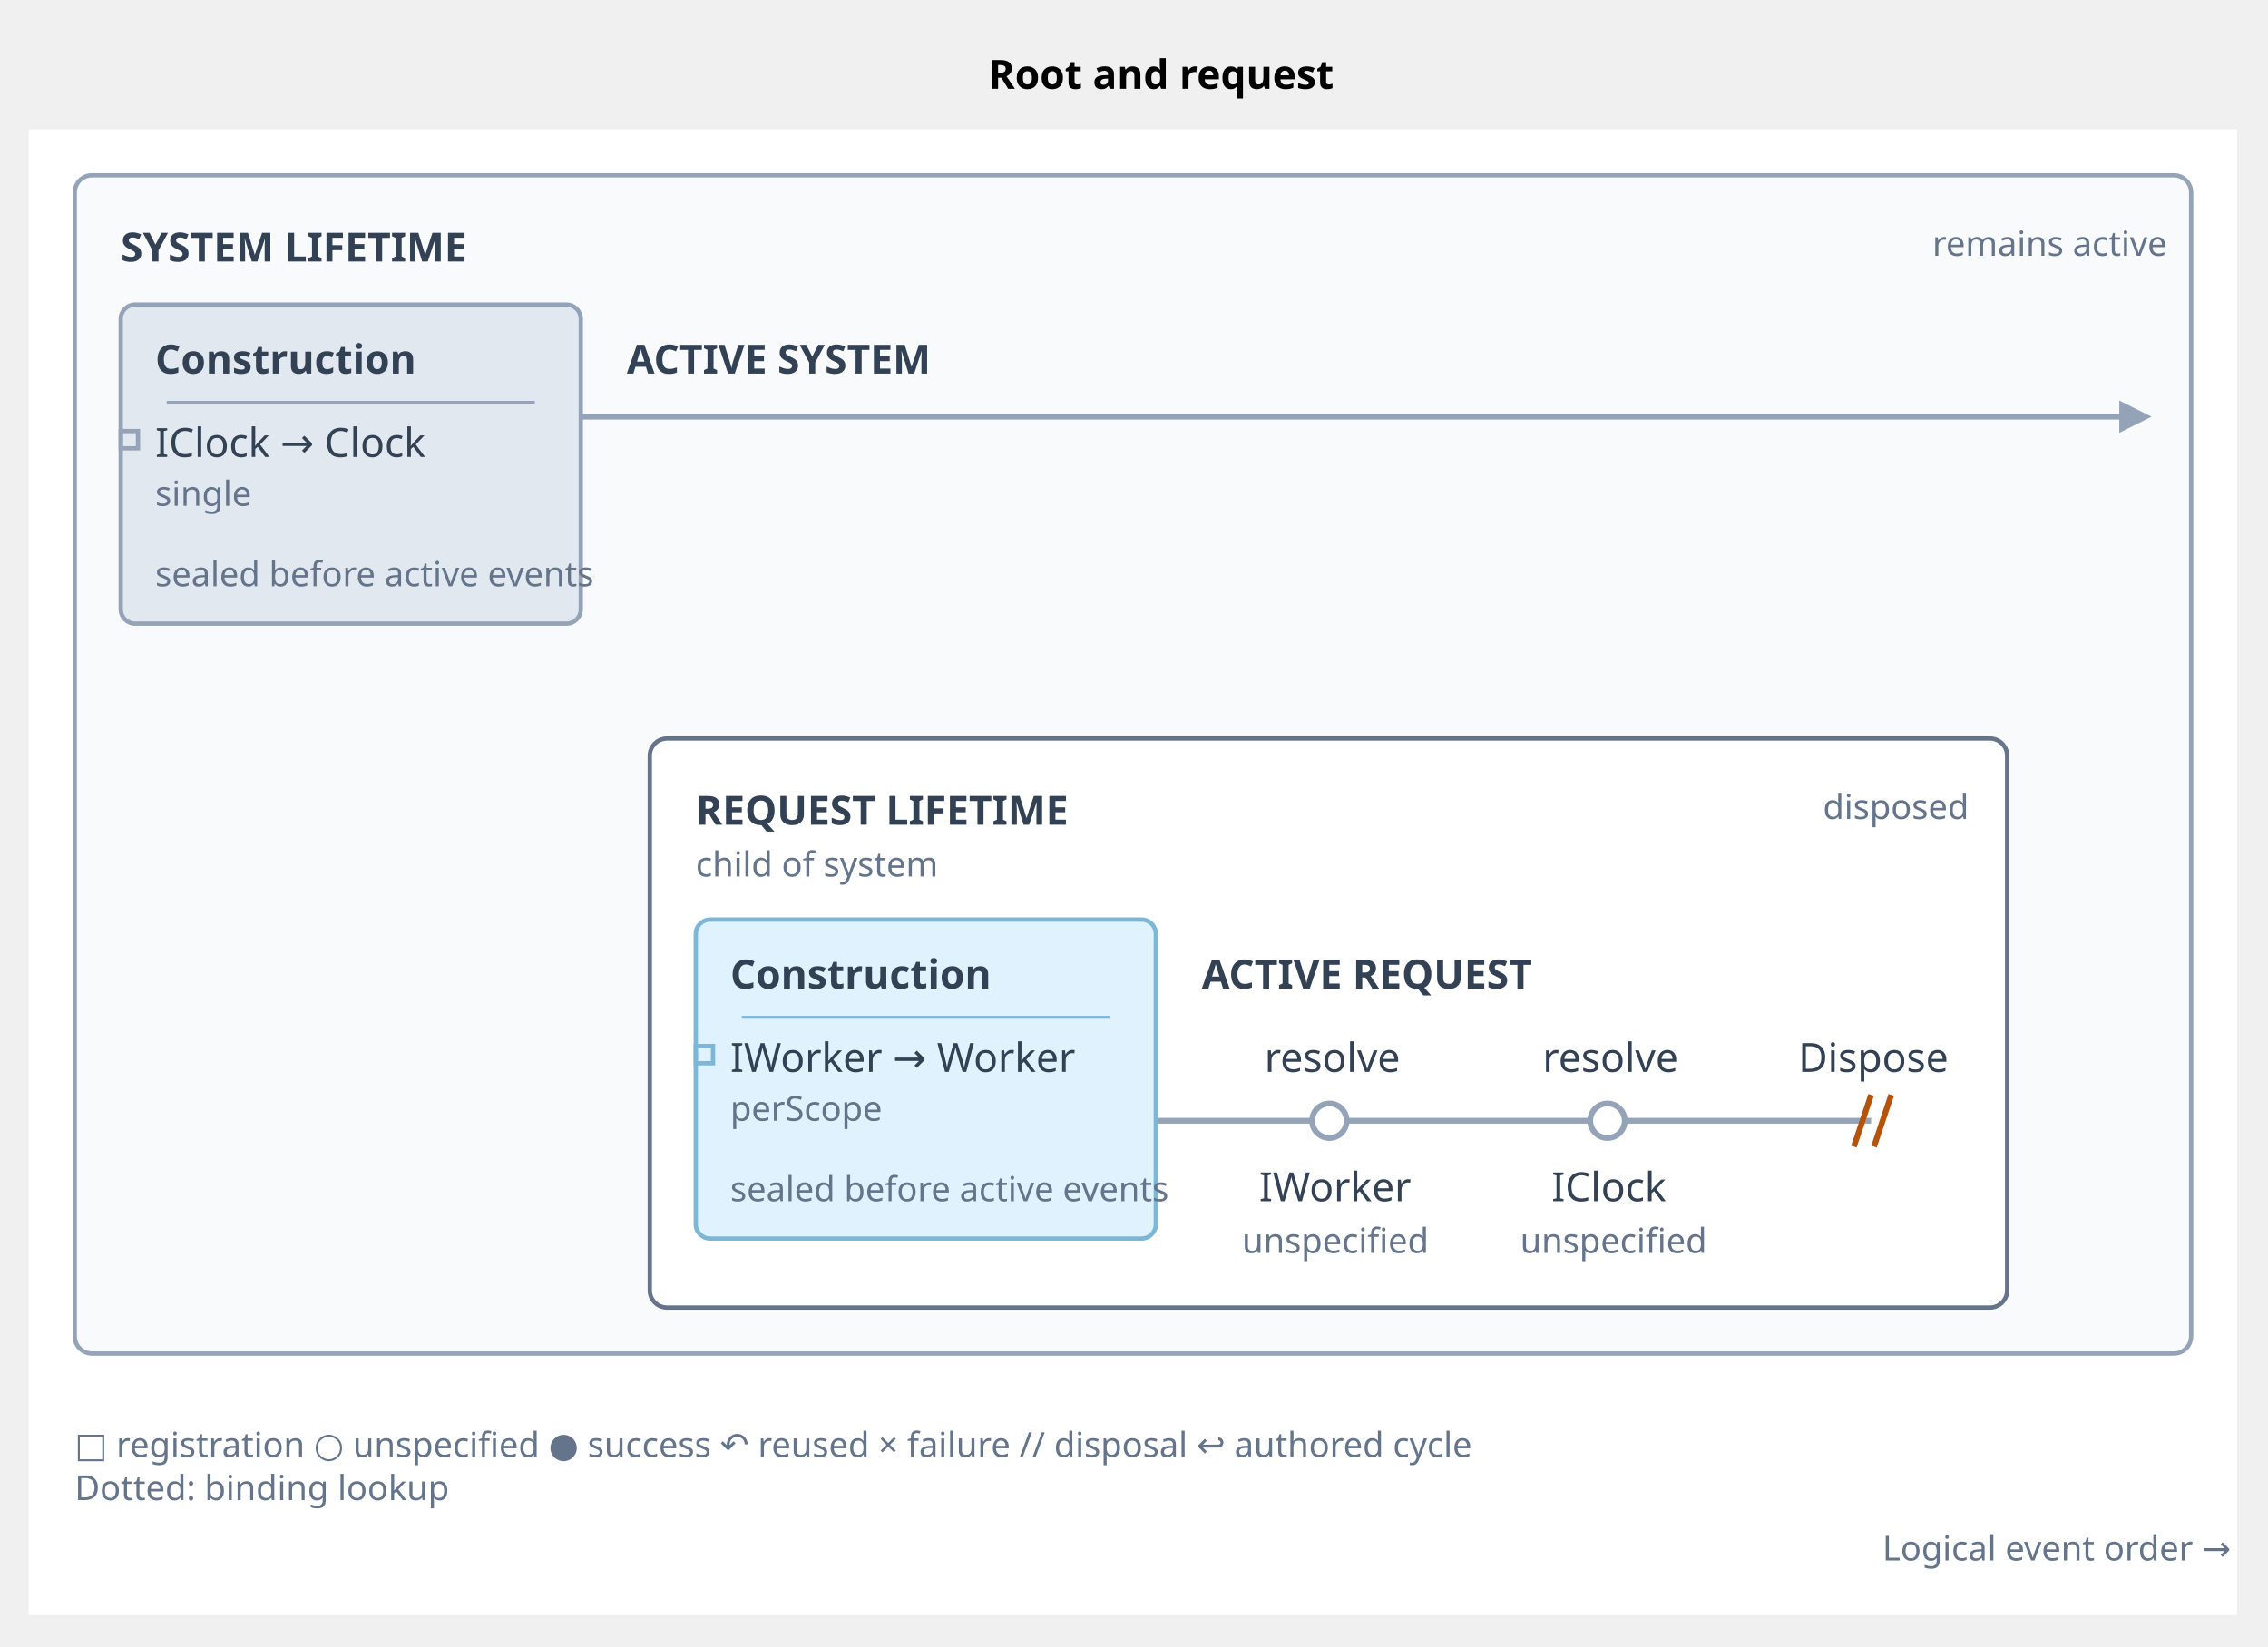
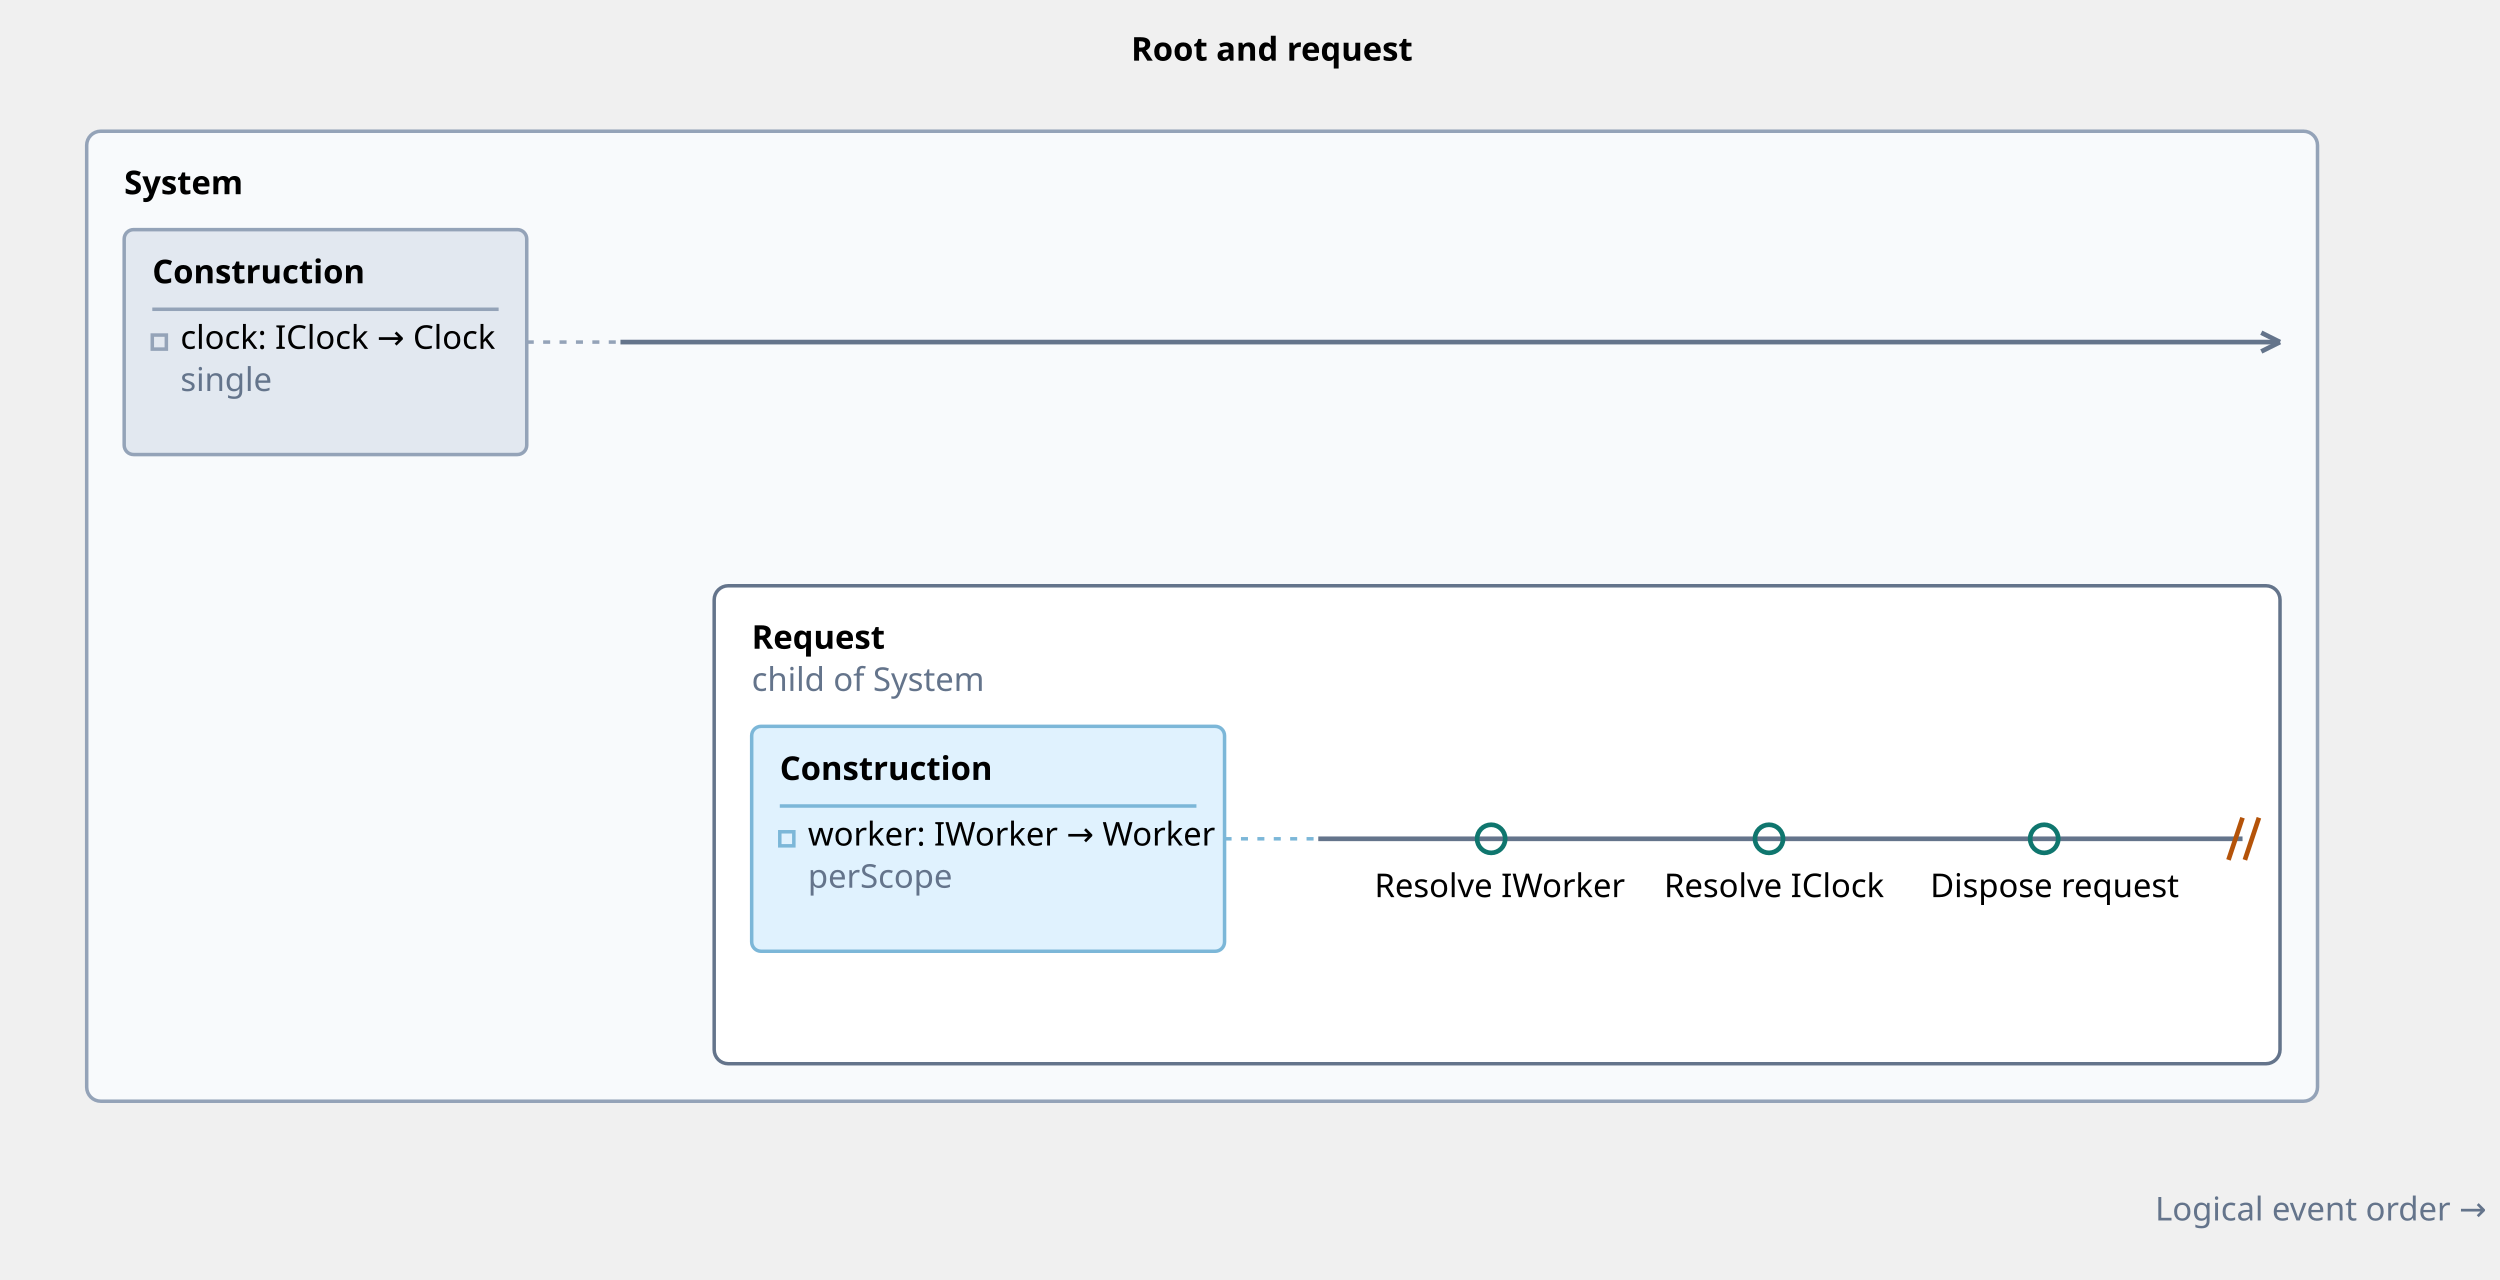
- <svg xmlns="http://www.w3.org/2000/svg" contentStyleType="text/css" data-diagram-type="AUTOFAC" height="573px" preserveAspectRatio="none" style="width:789px;height:573px;background:#FFFFFF;" version="1.1" viewBox="0 0 789 573" width="789px" zoomAndPan="magnify">
+ <svg xmlns="http://www.w3.org/2000/svg" contentStyleType="text/css" data-diagram-type="AUTOFAC" height="546px" preserveAspectRatio="none" style="width:1067px;height:546px;background:#FFFFFF;" version="1.1" viewBox="0 0 1067 546" width="1067px" zoomAndPan="magnify">
  <defs />
  <g font-family="sans-serif" lengthAdjust="spacing">
-     <g class="title">
-       <text fill="#000" font-size="14" font-weight="700" textLength="99.575" x="343.844" y="30.889">Root and request</text>
+     <g class="title" data-source-line="1">
+       <text fill="#000" font-size="14" font-weight="700" textLength="99.575" x="482.769" y="25.889">Root and request</text>
    </g>
-     <rect fill="#FFF" height="517" width="768.262" x="10" y="45" />
-     <g class="autofac-scope" data-source-line="2" id="af-scope-system">
-       <rect fill="#F8FAFC" height="410" rx="6" ry="6" style="stroke:#94A3B8;stroke-width:1.5;" width="736.262" x="26" y="61" />
-       <g class="autofac-event" data-source-line="2" id="af-event-birth-system">
-         <text fill="#334155" font-size="14" font-weight="700" textLength="120.663" x="42" y="91">SYSTEM LIFETIME</text>
-         <text fill="#64748B" font-size="12" textLength="74.025" x="672.238" y="89">remains active</text>
+     <g class="autofac-scope" data-source-line="3" id="af-scope-system">
+       <rect fill="#F8FAFC" height="414" rx="6" ry="6" style="stroke:#94A3B8;stroke-width:1.5;" width="952.113" x="37" y="56" />
+       <text fill="#000" font-size="14" font-weight="700" textLength="46.637" x="53" y="82.889">System</text>
+       <line style="stroke:#94A3B8;stroke-width:1.5;stroke-dasharray:3,4;" x1="224.813" x2="264.813" y1="146" y2="146" />
+       <line style="stroke:#64748B;stroke-width:2;" x1="264.813" x2="973.113" y1="146" y2="146" />
+       <line style="stroke:#64748B;stroke-width:2;" x1="973.113" x2="965.113" y1="146" y2="142" />
+       <line style="stroke:#64748B;stroke-width:2;" x1="973.113" x2="965.113" y1="146" y2="150" />
+     </g>
+     <g class="autofac-scope" data-source-line="7" id="af-scope-request">
+       <rect fill="#FFF" height="204" rx="6" ry="6" style="stroke:#64748B;stroke-width:1.5;" width="668.3" x="304.813" y="250" />
+       <text fill="#000" font-size="14" font-weight="700" textLength="52.15" x="320.813" y="276.889">Request</text>
+       <text fill="#64748B" font-size="14" textLength="87.15" x="320.813" y="294.889">child of System</text>
+       <line style="stroke:#7CB7D8;stroke-width:1.5;stroke-dasharray:3,4;" x1="522.638" x2="562.638" y1="358" y2="358" />
+       <line style="stroke:#64748B;stroke-width:2;" x1="562.638" x2="957.113" y1="358" y2="358" />
+     </g>
+     <g class="autofac-construction" data-source-line="3" id="af-construction-system">
+       <rect fill="#E2E8F0" height="96" rx="4" ry="4" style="stroke:#94A3B8;stroke-width:1.5;" width="171.813" x="53" y="98" />
+       <text fill="#000" font-size="14" font-weight="700" textLength="78.575" x="65" y="120.889">Construction</text>
+       <line style="stroke:#94A3B8;stroke-width:1.5;" x1="65" x2="212.813" y1="132" y2="132" />
+       <g class="autofac-registration" data-source-line="4" id="af-reg-system.clock">
+         <rect fill="none" height="6" style="stroke:#94A3B8;stroke-width:1.5;" width="6" x="65" y="143" />
+         <text fill="#000" font-size="14" textLength="123.813" x="77" y="148.889">clock: IClock → Clock</text>
+         <text fill="#64748B" font-size="14" textLength="36.663" x="77" y="166.889">single</text>
      </g>
-       <text fill="#334155" font-size="14" font-weight="700" textLength="108.325" x="218.05" y="130">ACTIVE SYSTEM</text>
-       <line style="stroke:#94A3B8;stroke-width:2;" x1="202.05" x2="746.262" y1="145" y2="145" />
-       <polygon fill="#94A3B8" points="746.262,145,738.262,149,738.262,141" style="stroke:#94A3B8;stroke-width:2;stroke-linejoin:miter;stroke-miterlimit:10;" />
    </g>
-     <g class="autofac-scope" data-source-line="5" id="af-scope-request">
-       <rect fill="#FFF" height="198" rx="6" ry="6" style="stroke:#64748B;stroke-width:1.5;" width="472.212" x="226.05" y="257" />
-       <g class="autofac-event" data-source-line="5" id="af-event-birth-request">
-         <text fill="#334155" font-size="14" font-weight="700" textLength="130.813" x="242.05" y="287">REQUEST LIFETIME</text>
-         <text fill="#64748B" font-size="12" textLength="72.675" x="242.05" y="305">child of system</text>
-         <text fill="#64748B" font-size="12" textLength="48.075" x="634.187" y="285">disposed</text>
+     <g class="autofac-construction" data-source-line="7" id="af-construction-request">
+       <rect fill="#E0F2FE" height="96" rx="4" ry="4" style="stroke:#7CB7D8;stroke-width:1.5;" width="201.825" x="320.813" y="310" />
+       <text fill="#000" font-size="14" font-weight="700" textLength="78.575" x="332.813" y="332.889">Construction</text>
+       <line style="stroke:#7CB7D8;stroke-width:1.5;" x1="332.813" x2="510.638" y1="344" y2="344" />
+       <g class="autofac-registration" data-source-line="8" id="af-reg-request.worker">
+         <rect fill="none" height="6" style="stroke:#7CB7D8;stroke-width:1.5;" width="6" x="332.813" y="355" />
+         <text fill="#000" font-size="14" textLength="153.825" x="344.813" y="360.889">worker: IWorker → Worker</text>
+         <text fill="#64748B" font-size="14" textLength="59.938" x="344.813" y="378.889">perScope</text>
      </g>
-       <text fill="#334155" font-size="14" font-weight="700" textLength="118.475" x="418.1" y="344">ACTIVE REQUEST</text>
-       <line style="stroke:#94A3B8;stroke-width:2;" x1="402.1" x2="650.931" y1="390" y2="390" />
    </g>
-     <g class="autofac-construction" data-source-line="2" id="af-construction-system">
-       <rect fill="#E2E8F0" height="111" rx="5" ry="5" style="stroke:#94A3B8;stroke-width:1.5;" width="160.05" x="42" y="106" />
-       <text fill="#334155" font-size="14" font-weight="700" textLength="78.575" x="54" y="130">Construction</text>
-       <line style="stroke:#94A3B8;stroke-width:1;" x1="58" x2="186.05" y1="140" y2="140" />
-       <g class="autofac-registration" data-source-line="3" id="af-reg-system.clock">
-         <rect fill="none" height="6" style="stroke:#94A3B8;stroke-width:1.5;" width="6" x="42" y="150" />
-         <text fill="#334155" font-size="14" textLength="88.025" x="54" y="159">IClock → Clock</text>
-         <text fill="#64748B" font-size="12" textLength="31.425" x="54" y="176">single</text>
-       </g>
-       <text fill="#64748B" font-size="12" textLength="136.05" x="54" y="204">sealed before active events</text>
+     <g class="autofac-event autofac-event" data-source-line="12" id="af-event-first">
+       <ellipse cx="636.425" cy="358" fill="none" rx="6" ry="6" style="stroke:#0F766E;stroke-width:2;" />
+       <text fill="#000" font-size="14" textLength="99.575" x="586.638" y="382.889">Resolve IWorker</text>
    </g>
-     <g class="autofac-construction" data-source-line="5" id="af-construction-request">
-       <rect fill="#E0F2FE" height="111" rx="5" ry="5" style="stroke:#7CB7D8;stroke-width:1.5;" width="160.05" x="242.05" y="320" />
-       <text fill="#334155" font-size="14" font-weight="700" textLength="78.575" x="254.05" y="344">Construction</text>
-       <line style="stroke:#7CB7D8;stroke-width:1;" x1="258.05" x2="386.1" y1="354" y2="354" />
-       <g class="autofac-registration" data-source-line="6" id="af-reg-request.worker">
-         <rect fill="none" height="6" style="stroke:#7CB7D8;stroke-width:1.5;" width="6" x="242.05" y="364" />
-         <text fill="#334155" font-size="14" textLength="107.975" x="254.05" y="373">IWorker → Worker</text>
-         <text fill="#64748B" font-size="12" textLength="51.375" x="254.05" y="390">perScope</text>
-       </g>
-       <text fill="#64748B" font-size="12" textLength="136.05" x="254.05" y="418">sealed before active events</text>
+     <g class="autofac-event autofac-event" data-source-line="13" id="af-event-second">
+       <ellipse cx="755.013" cy="358" fill="none" rx="6" ry="6" style="stroke:#0F766E;stroke-width:2;" />
+       <text fill="#000" font-size="14" textLength="89.6" x="710.213" y="382.889">Resolve IClock</text>
    </g>
-     <g class="autofac-event" data-source-line="8" id="af-event-first">
-       <ellipse cx="462.475" cy="390" fill="#FFF" rx="6" ry="6" style="stroke:#94A3B8;stroke-width:2;" />
-       <text fill="#334155" font-size="14" textLength="45.15" x="439.9" y="373">resolve</text>
-       <text fill="#334155" font-size="14" textLength="48.912" x="438.019" y="418">IWorker</text>
-       <text fill="#64748B" font-size="12" textLength="60.75" x="432.1" y="436">unspecified</text>
+     <g class="autofac-event autofac-event" data-source-line="14" id="af-event-.af-5">
+       <ellipse cx="872.463" cy="358" fill="none" rx="6" ry="6" style="stroke:#0F766E;stroke-width:2;" />
+       <text fill="#000" font-size="14" textLength="97.3" x="823.813" y="382.889">Dispose request</text>
    </g>
-     <g class="autofac-event" data-source-line="9" id="af-event-second">
-       <ellipse cx="559.225" cy="390" fill="#FFF" rx="6" ry="6" style="stroke:#94A3B8;stroke-width:2;" />
-       <text fill="#334155" font-size="14" textLength="45.15" x="536.65" y="373">resolve</text>
-       <text fill="#334155" font-size="14" textLength="38.938" x="539.756" y="418">IClock</text>
-       <text fill="#64748B" font-size="12" textLength="60.75" x="528.85" y="436">unspecified</text>
+     <g class="autofac-event autofac-destroy" data-source-line="15" id="af-event-.af-6">
+       <line style="stroke:#B45309;stroke-width:2;" x1="951.113" x2="957.113" y1="367" y2="349" />
+       <line style="stroke:#B45309;stroke-width:2;" x1="958.113" x2="964.113" y1="367" y2="349" />
    </g>
-     <g class="autofac-event" data-source-line="10" id="af-event-dispose-request-1">
-       <line style="stroke:#B45309;stroke-width:2;" x1="644.931" x2="650.931" y1="399" y2="381" />
-       <line style="stroke:#B45309;stroke-width:2;" x1="651.931" x2="657.931" y1="399" y2="381" />
-       <text fill="#334155" font-size="14" textLength="50.663" x="625.6" y="373">Dispose</text>
-     </g>
-     <g class="autofac-legend" id="af-legend">
-       <text fill="#64748B" font-size="12" textLength="407.1" x="26" y="507">□ registration   ○ unspecified   ● success   ↶ reused   × failure   // disposal   ↩ authored cycle</text>
-       <text fill="#64748B" font-size="12" textLength="112.8" x="26" y="522">Dotted: binding lookup</text>
-       <text fill="#64748B" font-size="12" textLength="107.4" x="654.863" y="543">Logical event order →</text>
+     <g class="autofac-order" id="af-order">
+       <text fill="#64748B" font-size="14" textLength="125.3" x="919.812" y="520.889">Logical event order →</text>
    </g>
  </g>
</svg>
